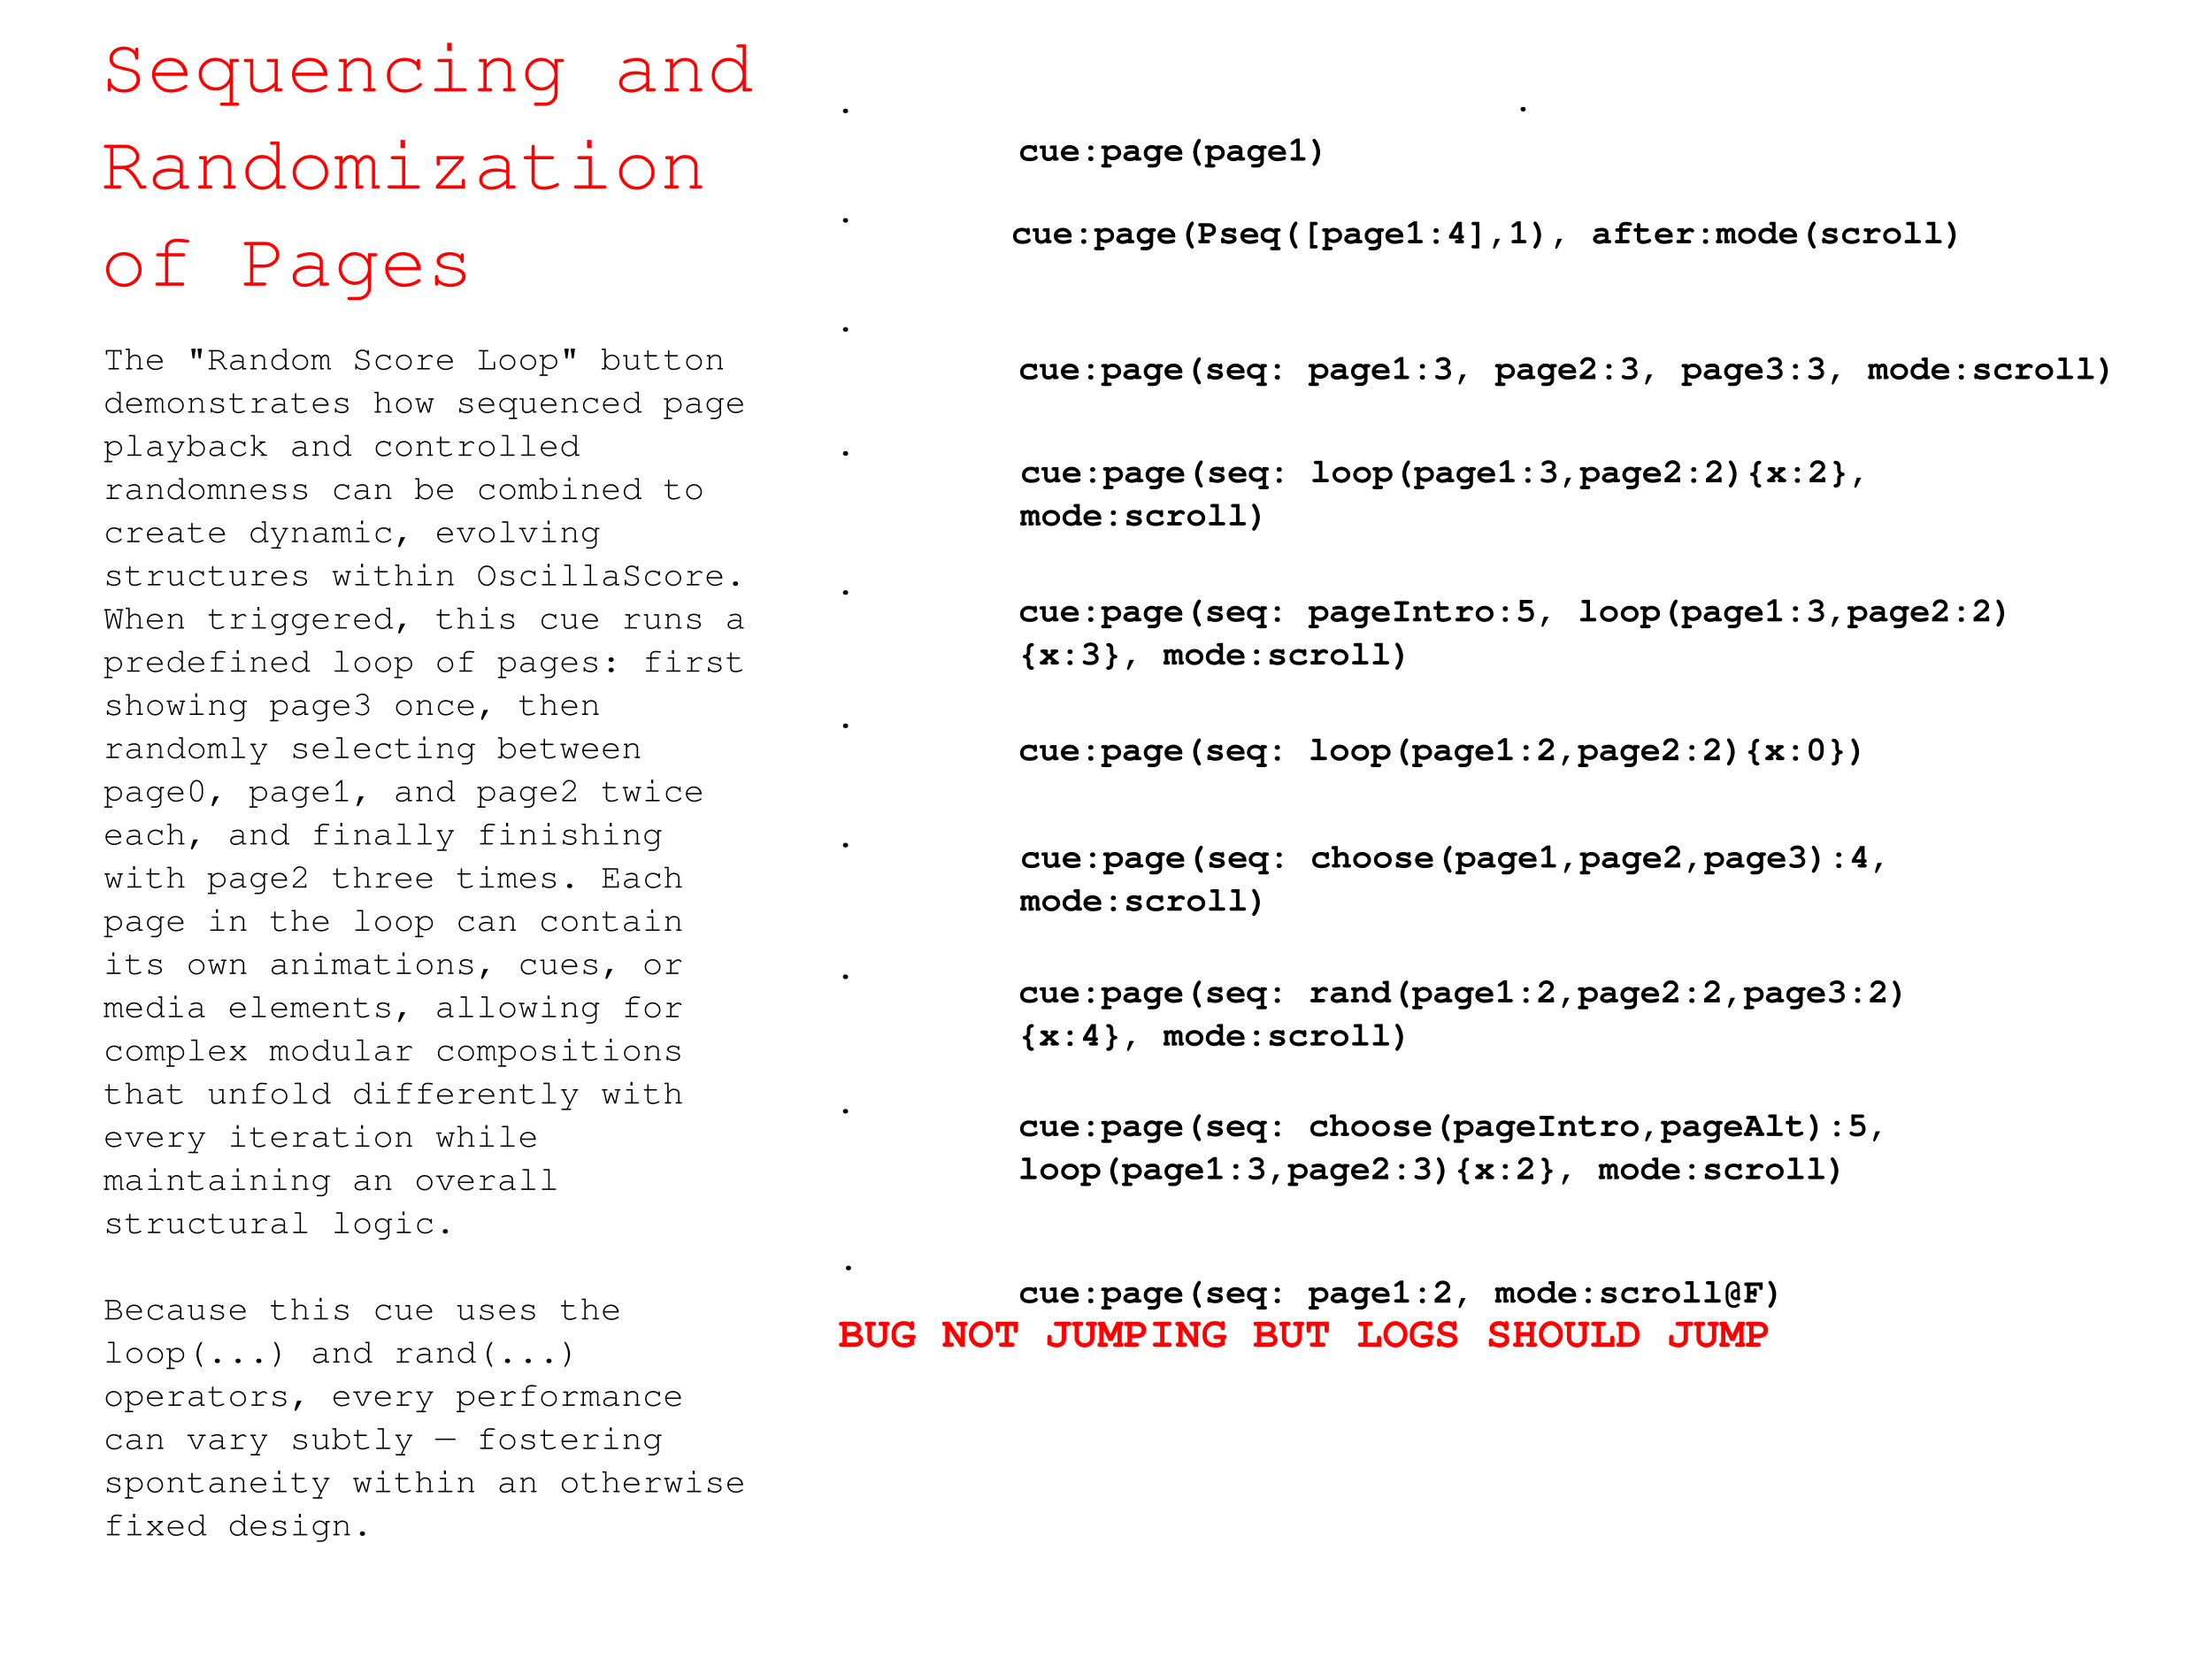
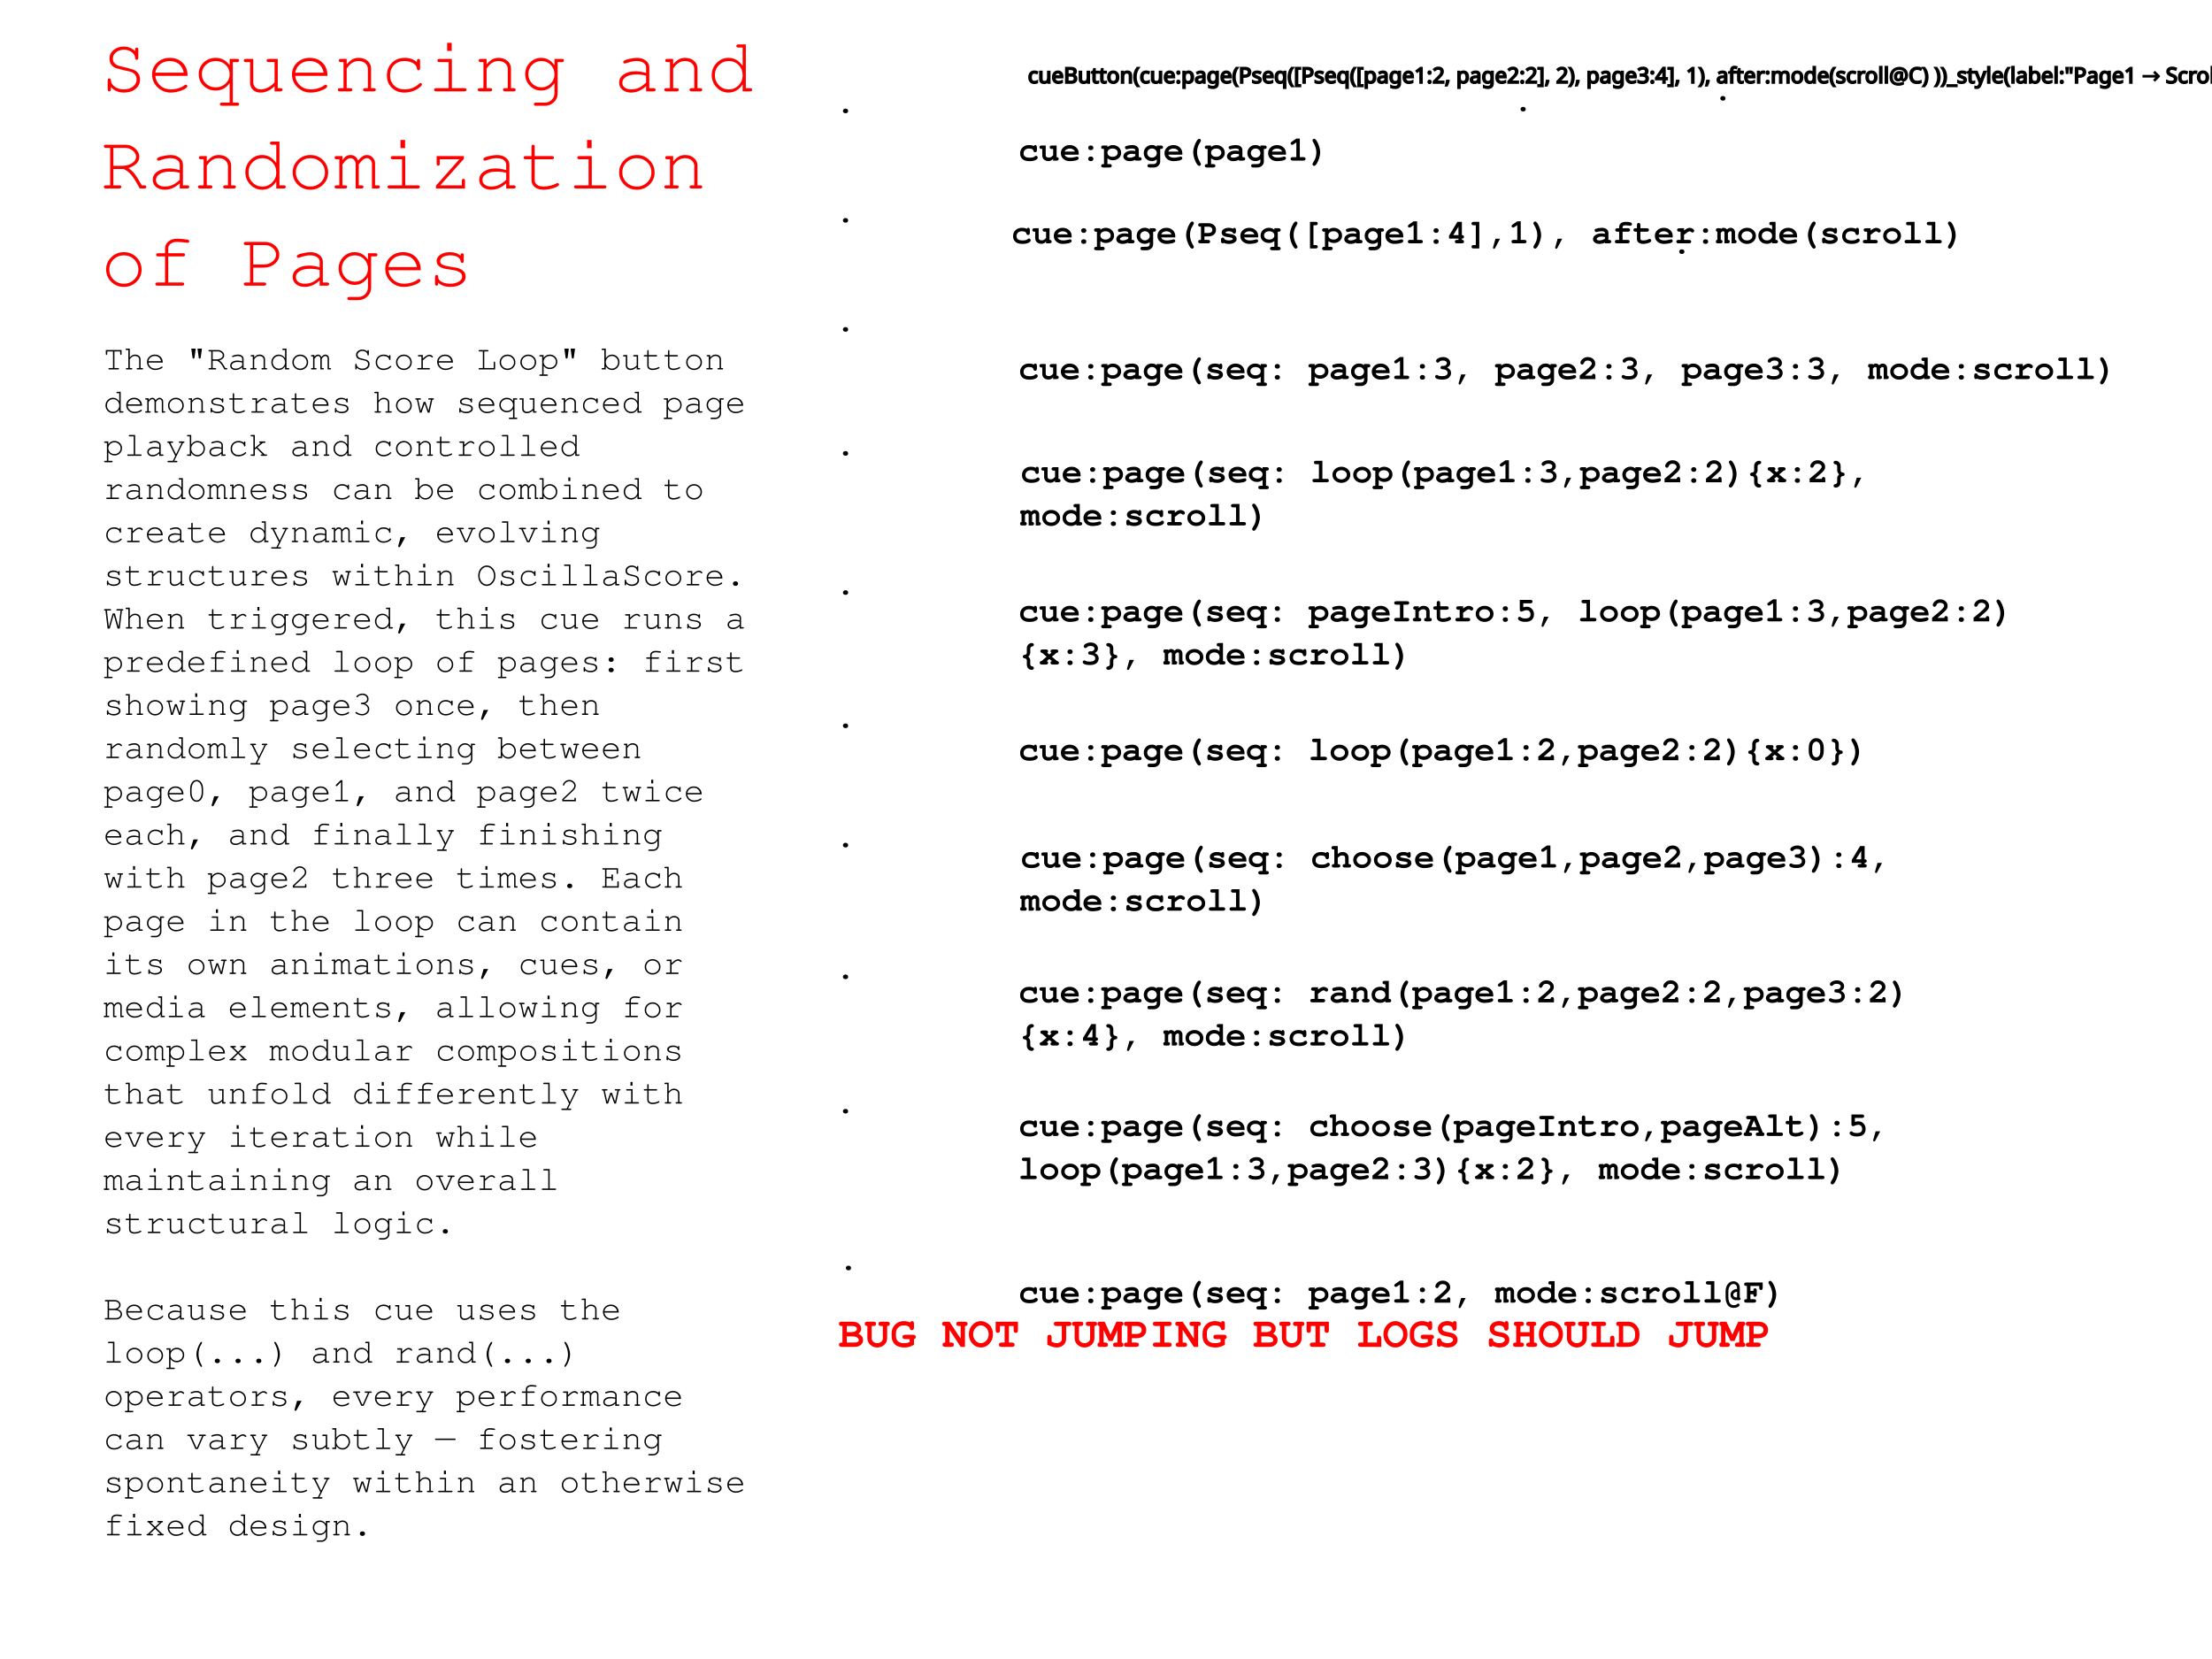
<svg xmlns="http://www.w3.org/2000/svg" viewBox="0 0 1366 1024" width="1366" height="1024" version="1.1" id="svg5125">
  <defs id="defs5129">
+     <rect x="925.231" y="94.68" width="16.779" height="23.97" id="rect55" />
    <rect x="2328.658" y="568.082" width="47.939" height="29.962" id="rect15" />
    <rect x="846.18" y="220.69" width="68.69" height="98.02" id="rect175180" />
    <rect x="880.436" y="416.731" width="34.256" height="194.452" id="rect175174" />
    <rect x="663.242" y="209.329" width="117.519" height="49.252" id="rect252081" />
  </defs>
  <text xml:space="preserve" style="font-style:normal;font-variant:normal;font-weight:bold;font-stretch:normal;font-size:192px;font-family:FreeMono;-inkscape-font-specification:'FreeMono Bold';fill:#808000" x="835.156" y="313.48" id="text300835">
    <tspan id="tspan300833" x="835.156" y="313.48" />
  </text>
  <text xml:space="preserve" style="font-style:normal;font-variant:normal;font-weight:normal;font-stretch:normal;font-size:21.333px;font-family:FreeMono;-inkscape-font-specification:FreeMono;white-space:pre;inline-size:399.259;display:inline;fill:#000000" x="-4091.221" y="183.203" id="text142319" transform="translate(4155.042,44.95397)">
    <tspan x="-4091.221" y="183.203" id="tspan50">The "Random Score Loop" button </tspan>
    <tspan x="-4091.221" y="209.87" id="tspan51">demonstrates how sequenced page </tspan>
    <tspan x="-4091.221" y="236.536" id="tspan54">playback and controlled </tspan>
-     <tspan x="-4091.221" y="263.203" id="tspan55">randomness can be combined to </tspan>
-     <tspan x="-4091.221" y="289.87" id="tspan56">create dynamic, evolving </tspan>
-     <tspan x="-4091.221" y="316.536" id="tspan57">structures within OscillaScore. </tspan>
-     <tspan x="-4091.221" y="343.203" id="tspan58">When triggered, this cue runs a </tspan>
-     <tspan x="-4091.221" y="369.87" id="tspan59">predefined loop of pages: first </tspan>
-     <tspan x="-4091.221" y="396.536" id="tspan60">showing page3 once, then </tspan>
-     <tspan x="-4091.221" y="423.203" id="tspan61">randomly selecting between </tspan>
-     <tspan x="-4091.221" y="449.869" id="tspan62">page0, page1, and page2 twice </tspan>
-     <tspan x="-4091.221" y="476.536" id="tspan63">each, and finally finishing </tspan>
-     <tspan x="-4091.221" y="503.203" id="tspan64">with page2 three times. Each </tspan>
-     <tspan x="-4091.221" y="529.869" id="tspan65">page in the loop can contain </tspan>
-     <tspan x="-4091.221" y="556.536" id="tspan66">its own animations, cues, or </tspan>
-     <tspan x="-4091.221" y="583.202" id="tspan67">media elements, allowing for </tspan>
-     <tspan x="-4091.221" y="609.869" id="tspan68">complex modular compositions </tspan>
-     <tspan x="-4091.221" y="636.536" id="tspan69">that unfold differently with </tspan>
-     <tspan x="-4091.221" y="663.202" id="tspan70">every iteration while </tspan>
-     <tspan x="-4091.221" y="689.869" id="tspan71">maintaining an overall </tspan>
-     <tspan x="-4091.221" y="716.536" id="tspan72">structural logic.
+     <tspan x="-4091.221" y="263.203" id="tspan57">randomness can be combined to </tspan>
+     <tspan x="-4091.221" y="289.87" id="tspan58">create dynamic, evolving </tspan>
+     <tspan x="-4091.221" y="316.536" id="tspan59">structures within OscillaScore. </tspan>
+     <tspan x="-4091.221" y="343.203" id="tspan60">When triggered, this cue runs a </tspan>
+     <tspan x="-4091.221" y="369.87" id="tspan61">predefined loop of pages: first </tspan>
+     <tspan x="-4091.221" y="396.536" id="tspan62">showing page3 once, then </tspan>
+     <tspan x="-4091.221" y="423.203" id="tspan63">randomly selecting between </tspan>
+     <tspan x="-4091.221" y="449.869" id="tspan64">page0, page1, and page2 twice </tspan>
+     <tspan x="-4091.221" y="476.536" id="tspan65">each, and finally finishing </tspan>
+     <tspan x="-4091.221" y="503.203" id="tspan66">with page2 three times. Each </tspan>
+     <tspan x="-4091.221" y="529.869" id="tspan67">page in the loop can contain </tspan>
+     <tspan x="-4091.221" y="556.536" id="tspan68">its own animations, cues, or </tspan>
+     <tspan x="-4091.221" y="583.202" id="tspan69">media elements, allowing for </tspan>
+     <tspan x="-4091.221" y="609.869" id="tspan70">complex modular compositions </tspan>
+     <tspan x="-4091.221" y="636.536" id="tspan71">that unfold differently with </tspan>
+     <tspan x="-4091.221" y="663.202" id="tspan72">every iteration while </tspan>
+     <tspan x="-4091.221" y="689.869" id="tspan73">maintaining an overall </tspan>
+     <tspan x="-4091.221" y="716.536" id="tspan74">structural logic.
</tspan>
-     <tspan x="-4091.221" y="743.202" id="tspan73">
+     <tspan x="-4091.221" y="743.202" id="tspan75">
</tspan>
-     <tspan x="-4091.221" y="769.869" id="tspan74">Because this cue uses the </tspan>
-     <tspan x="-4091.221" y="796.535" id="tspan75">loop(...) and rand(...) </tspan>
-     <tspan x="-4091.221" y="823.202" id="tspan76">operators, every performance </tspan>
-     <tspan x="-4091.221" y="849.869" id="tspan77">can vary subtly — fostering </tspan>
-     <tspan x="-4091.221" y="876.535" id="tspan78">spontaneity within an otherwise </tspan>
-     <tspan x="-4091.221" y="903.202" id="tspan79">fixed design.</tspan>
+     <tspan x="-4091.221" y="769.869" id="tspan76">Because this cue uses the </tspan>
+     <tspan x="-4091.221" y="796.535" id="tspan77">loop(...) and rand(...) </tspan>
+     <tspan x="-4091.221" y="823.202" id="tspan78">operators, every performance </tspan>
+     <tspan x="-4091.221" y="849.869" id="tspan79">can vary subtly — fostering </tspan>
+     <tspan x="-4091.221" y="876.535" id="tspan80">spontaneity within an otherwise </tspan>
+     <tspan x="-4091.221" y="903.202" id="tspan81">fixed design.</tspan>
  </text>
  <text xml:space="preserve" style="font-style:normal;font-variant:normal;font-weight:normal;font-stretch:normal;font-size:48px;font-family:FreeMono;-inkscape-font-specification:FreeMono;fill:#000000" x="62.089" y="56.407" id="text142327">
    <tspan id="tspan142325" x="62.089" y="56.407" style="font-size:48px;fill:#ff0000">Sequencing and </tspan>
    <tspan x="62.089" y="116.407" style="font-size:48px;fill:#ff0000" id="tspan1">Randomization </tspan>
    <tspan x="62.089" y="176.407" style="font-size:48px;fill:#ff0000" id="tspan2">of Pages</tspan>
  </text>
  <g id="g740458" transform="matrix(0.3448973,0,0,2.037153,-2679.599,-1126.073)" style="display:inline" />
  <text xml:space="preserve" id="text175172" style="font-size:48px;font-family:FreeMono;-inkscape-font-specification:FreeMono;white-space:pre;shape-inside:url(#rect175174);display:inline;fill:#ff0000" />
  <text xml:space="preserve" id="text175178" style="font-size:48px;font-family:FreeMono;-inkscape-font-specification:FreeMono;white-space:pre;shape-inside:url(#rect175180);display:inline;fill:#ff0000" />
  <text xml:space="preserve" style="font-weight:bold;font-size:21.333px;font-family:FreeMono;-inkscape-font-specification:'FreeMono Bold';text-align:start;writing-mode:lr-tb;direction:ltr;text-anchor:start;display:inline;fill:#000000" x="515.755" y="137.174" id="cueButton(cue:page(Pseq([page1:4],1), after:nav(scroll)))_style(label:&quot;Page1 → Scroll&quot;, color:&quot;skyblue&quot;)&#10;&#10;">
    <tspan id="tspan944" x="515.755" y="137.174">.</tspan>
    <tspan x="515.755" y="163.84" id="tspan946" />
    <tspan x="515.755" y="190.507" id="tspan947" />
  </text>
-   <text xml:space="preserve" style="font-weight:bold;font-size:21.333px;font-family:FreeMono;-inkscape-font-specification:'FreeMono Bold';text-align:start;writing-mode:lr-tb;direction:ltr;text-anchor:start;display:inline;fill:#000000" x="934.2" y="68.496" id="cueButton(cue:page(Pseq([page1:4],1), after:nav(scroll@F)))_style(label:&quot;Page1 → Scroll@F&quot;, color:&quot;skyblue&quot;)&#10;&#10;-6">
+   <text xml:space="preserve" style="font-weight:bold;font-size:21.333px;font-family:FreeMono;-inkscape-font-specification:'FreeMono Bold';text-align:start;writing-mode:lr-tb;direction:ltr;text-anchor:start;display:inline;fill:#000000" x="934.2" y="68.496" id="cueButton(cue:page(Pseq([page1:4],1), after:nav(scroll)))_style(label:&quot;Page1 → Scroll&quot;, color:&quot;skyblue&quot;)&#10;&#10;-6">
    <tspan id="tspan944-7" x="934.2" y="68.496">.</tspan>
    <tspan x="934.2" y="95.163" id="tspan946-5" />
    <tspan x="934.2" y="121.829" id="tspan947-3" />
  </text>
  <text xml:space="preserve" style="font-weight:bold;font-size:21.333px;font-family:FreeMono;-inkscape-font-specification:'FreeMono Bold';text-align:start;writing-mode:lr-tb;direction:ltr;text-anchor:start;display:inline;fill:#000000" x="515.755" y="204.524" id="cueButton(cue:page(seq: page1:3, page2:3, page3:3, mode:scroll))_style(label:&quot;Page1→2→3&quot;,color:&quot;green&quot;)&#10;">
    <tspan id="tspan948" x="515.755" y="204.524">.</tspan>
    <tspan x="515.755" y="231.191" id="tspan949" />
  </text>
  <text xml:space="preserve" style="font-weight:bold;font-size:21.333px;font-family:FreeMono;-inkscape-font-specification:'FreeMono Bold';text-align:start;writing-mode:lr-tb;direction:ltr;text-anchor:start;display:inline;fill:#000000" x="515.755" y="281.085" id="cueButton(cue:page(seq: loop(page1:3,page2:2){x:2}, mode:scroll))_style(label:&quot;Loop 1↔2 ×2&quot;,color:&quot;orange&quot;)&#10;">
    <tspan id="tspan950" x="515.755" y="281.085">.</tspan>
    <tspan x="515.755" y="307.752" id="tspan951" />
  </text>
  <text xml:space="preserve" style="font-weight:bold;font-size:21.333px;font-family:FreeMono;-inkscape-font-specification:'FreeMono Bold';text-align:start;writing-mode:lr-tb;direction:ltr;text-anchor:start;display:inline;fill:#000000" x="515.755" y="367.017" id="cueButton(cue:page(seq: pageIntro:5, loop(page1:3,page2:2){x:3}, mode:scroll))_style(label:&quot;Intro + Loop3×&quot;,color:&quot;violet&quot;)&#10;">
    <tspan id="tspan952" x="515.755" y="367.017">.</tspan>
    <tspan x="515.755" y="393.684" id="tspan953" />
  </text>
  <text xml:space="preserve" style="font-weight:bold;font-size:21.333px;font-family:FreeMono;-inkscape-font-specification:'FreeMono Bold';text-align:start;writing-mode:lr-tb;direction:ltr;text-anchor:start;display:inline;fill:#000000" x="515.755" y="449.3" id="cueButton(cue:page(seq: loop(page1:2,page2:2){x:0}))_style(label:&quot;∞ Loop 1↔2&quot;,color:&quot;red&quot;)&#10;">
    <tspan id="tspan954" x="515.755" y="449.3">.</tspan>
    <tspan x="515.755" y="475.966" id="tspan955" />
  </text>
  <text xml:space="preserve" style="font-weight:bold;font-size:21.333px;font-family:FreeMono;-inkscape-font-specification:'FreeMono Bold';text-align:start;writing-mode:lr-tb;direction:ltr;text-anchor:start;display:inline;fill:#000000" x="515.755" y="522.988" id="cueButton(cue:page(seq: choose(page1,page2,page3):4, mode:scroll))_style(label:&quot;Random 1/2/3&quot;,color:&quot;yellowgreen&quot;)&#10;">
    <tspan id="tspan956" x="515.755" y="522.988">.</tspan>
    <tspan x="515.755" y="549.655" id="tspan957" />
  </text>
  <text xml:space="preserve" style="font-weight:bold;font-size:21.333px;font-family:FreeMono;-inkscape-font-specification:'FreeMono Bold';text-align:start;writing-mode:lr-tb;direction:ltr;text-anchor:start;display:inline;fill:#000000" x="515.755" y="604.315" id="cueButton(cue:page(seq: rand(page1:2,page2:2,page3:2){x:4}, mode:scroll))_style(label:&quot;Rand Loop 4×&quot;,color:&quot;deepskyblue&quot;)">
    <tspan id="tspan958" x="515.755" y="604.315">.</tspan>
    <tspan x="515.755" y="630.981" id="tspan959" />
  </text>
  <text xml:space="preserve" style="font-weight:bold;font-size:21.333px;font-family:FreeMono;-inkscape-font-specification:'FreeMono Bold';text-align:start;writing-mode:lr-tb;direction:ltr;text-anchor:start;display:inline;fill:#000000" x="515.755" y="687.316" id="cueButton(cue:page(seq: choose(pageIntro,pageAlt):5, loop(page1:3,page2:3){x:2}, mode:scroll))_style(label:&quot;Choose + Loop&quot;,color:&quot;magenta&quot;)&#10;">
    <tspan id="tspan960" x="515.755" y="687.316">.</tspan>
    <tspan x="515.755" y="713.982" id="tspan961" />
  </text>
  <text xml:space="preserve" style="font-weight:bold;font-size:21.333px;font-family:FreeMono;-inkscape-font-specification:'FreeMono Bold';text-align:start;writing-mode:lr-tb;direction:ltr;text-anchor:start;display:inline;fill:#000000" x="515.755" y="69.596" id="text17">
    <tspan id="tspan966" x="515.755" y="69.596">.</tspan>
  </text>
  <text xml:space="preserve" style="font-weight:bold;font-size:33.615px;font-family:FreeMono;-inkscape-font-specification:'FreeMono Bold';text-align:start;writing-mode:lr-tb;direction:ltr;text-anchor:start;fill:#000000;stroke-width:1.801" x="45.24" y="624.427" id="cueGroup(mainMenu)" transform="scale(0.5697374,1.755195)">
    <tspan id="tspan1-7" x="45.24" y="624.427" style="stroke-width:1.801">cueGroup(mainMenu)</tspan>
    <tspan x="45.24" y="666.446" id="tspan2-5" style="stroke-width:1.801" />
  </text>
  <text xml:space="preserve" style="font-weight:bold;font-size:21.333px;font-family:FreeMono;-inkscape-font-specification:'FreeMono Bold';text-align:start;writing-mode:lr-tb;direction:ltr;text-anchor:start;fill:#000000" x="628.814" y="99.18" id="text3">
    <tspan id="tspan3" x="628.814" y="99.18">cue:page(page1)</tspan>
  </text>
  <text xml:space="preserve" style="font-weight:bold;font-size:21.333px;font-family:FreeMono;-inkscape-font-specification:'FreeMono Bold';text-align:start;writing-mode:lr-tb;direction:ltr;text-anchor:start;fill:#000000" x="598.851" y="123.612" id="text4">
    <tspan id="tspan4" x="598.851" y="123.612" />
    <tspan x="598.851" y="150.279" id="tspan52">  cue:page(Pseq([page1:4],1), after:mode(scroll)</tspan>
    <tspan x="598.851" y="176.945" id="tspan53" />
    <tspan x="598.851" y="203.612" id="tspan5" />
  </text>
  <text xml:space="preserve" style="font-weight:bold;font-size:21.333px;font-family:FreeMono;-inkscape-font-specification:'FreeMono Bold';text-align:start;writing-mode:lr-tb;direction:ltr;text-anchor:start;fill:#000000" x="628.814" y="234.108" id="text6">
    <tspan id="tspan6" x="628.814" y="234.108">cue:page(seq: page1:3, page2:3, page3:3, mode:scroll)</tspan>
  </text>
  <text xml:space="preserve" style="font-weight:bold;font-size:21.333px;font-family:FreeMono;-inkscape-font-specification:'FreeMono Bold';text-align:start;writing-mode:lr-tb;direction:ltr;text-anchor:start;fill:#000000" x="629.966" y="297.837" id="text7">
    <tspan id="tspan7" x="629.966" y="297.837">cue:page(seq: loop(page1:3,page2:2){x:2}, </tspan>
    <tspan x="629.966" y="324.504" id="tspan14">mode:scroll)</tspan>
  </text>
  <text xml:space="preserve" style="font-weight:bold;font-size:21.333px;font-family:FreeMono;-inkscape-font-specification:'FreeMono Bold';text-align:start;writing-mode:lr-tb;direction:ltr;text-anchor:start;fill:#000000" x="628.814" y="383.716" id="text8">
    <tspan id="tspan8" x="628.814" y="383.716">cue:page(seq: pageIntro:5, loop(page1:3,page2:2)</tspan>
    <tspan x="628.814" y="410.383" id="tspan15">{x:3}, mode:scroll)</tspan>
  </text>
  <text xml:space="preserve" style="font-weight:bold;font-size:21.333px;font-family:FreeMono;-inkscape-font-specification:'FreeMono Bold';text-align:start;writing-mode:lr-tb;direction:ltr;text-anchor:start;fill:#000000" x="628.814" y="469.459" id="text9">
    <tspan id="tspan9" x="628.814" y="469.459">cue:page(seq: loop(page1:2,page2:2){x:0})</tspan>
  </text>
  <text xml:space="preserve" style="font-weight:bold;font-size:21.333px;font-family:FreeMono;-inkscape-font-specification:'FreeMono Bold';text-align:start;writing-mode:lr-tb;direction:ltr;text-anchor:start;fill:#000000" x="629.966" y="535.74" id="text10">
    <tspan id="tspan10" x="629.966" y="535.74">cue:page(seq: choose(page1,page2,page3):4, </tspan>
    <tspan x="629.966" y="562.407" id="tspan20">mode:scroll)</tspan>
  </text>
  <text xml:space="preserve" style="font-weight:bold;font-size:21.333px;font-family:FreeMono;-inkscape-font-specification:'FreeMono Bold';text-align:start;writing-mode:lr-tb;direction:ltr;text-anchor:start;fill:#000000" x="628.814" y="619.013" id="text11">
    <tspan id="tspan11" x="628.814" y="619.013">cue:page(seq: rand(page1:2,page2:2,page3:2)</tspan>
    <tspan x="628.814" y="645.68" id="tspan19">{x:4}, mode:scroll)</tspan>
  </text>
  <text xml:space="preserve" style="font-weight:bold;font-size:21.333px;font-family:FreeMono;-inkscape-font-specification:'FreeMono Bold';text-align:start;writing-mode:lr-tb;direction:ltr;text-anchor:start;fill:#000000" x="628.814" y="701.502" id="text12">
    <tspan id="tspan12" x="628.814" y="701.502">cue:page(seq: choose(pageIntro,pageAlt):5, </tspan>
    <tspan x="628.814" y="728.169" id="tspan18">loop(page1:3,page2:3){x:2}, mode:scroll)</tspan>
  </text>
  <text xml:space="preserve" id="text15" style="font-weight:bold;font-size:21.333px;font-family:FreeMono;-inkscape-font-specification:'FreeMono Bold';text-align:start;writing-mode:lr-tb;direction:ltr;white-space:pre;shape-inside:url(#rect15);display:inline;fill:#000000" />
  <text xml:space="preserve" style="font-weight:bold;font-size:21.333px;font-family:FreeMono;-inkscape-font-specification:'FreeMono Bold';text-align:start;writing-mode:lr-tb;direction:ltr;text-anchor:start;fill:#000000" x="517.559" y="784.136" id="cueButton(cue:page(seq: page1:2, mode:scroll@F))_style(label:&quot;Page  to Scroll Marker&quot;,color:&quot;navy&quot;)">
    <tspan id="tspan22" x="517.559" y="784.136">.</tspan>
  </text>
  <text xml:space="preserve" style="font-weight:bold;font-size:21.333px;font-family:FreeMono;-inkscape-font-specification:'FreeMono Bold';text-align:start;writing-mode:lr-tb;direction:ltr;text-anchor:start;fill:#000000" x="628.814" y="804.441" id="text13">
    <tspan id="tspan13" x="628.814" y="804.441">cue:page(seq: page1:2, mode:scroll@F)</tspan>
  </text>
  <text xml:space="preserve" style="font-weight:bold;font-size:26.667px;font-family:FreeMono;-inkscape-font-specification:'FreeMono Bold';text-align:start;writing-mode:lr-tb;direction:ltr;text-anchor:start;fill:#ff0000" x="517.746" y="831.749" id="text48">
    <tspan id="tspan48" x="517.746" y="831.749">BUG NOT JUMPING BUT LOGS SHOULD JUMP</tspan>
    <tspan x="517.746" y="865.083" id="tspan49" />
  </text>
+   <g id="svg5125-2" transform="translate(98.00003,88)">
+     <text xml:space="preserve" style="font-weight:bold;font-size:21.333px;font-family:FreeMono;-inkscape-font-specification:'FreeMono Bold';text-align:start;writing-mode:lr-tb;direction:ltr;text-anchor:start;display:inline;fill:#000000" x="934.2" y="68.496" id="cueButton(cue:page(Pseq([page1:4],1), after:nav(scroll@F)))_style(label:&quot;Page1 → Scroll@F&quot;, color:&quot;skyblue&quot;)&#10;&#10;-6">
+       <tspan id="tspan944-7-7" x="934.2" y="68.496">.</tspan>
+       <tspan x="934.2" y="95.163" id="tspan946-5-0" />
+       <tspan x="934.2" y="121.829" id="tspan947-3-9" />
+     </text>
+   </g>
+   <g id="svg5125-0" transform="matrix(7.273332,0,0,1,-5733.987,-37.03709)">
+     <text xml:space="preserve" transform="matrix(0.1374886,0,0,1,806.4176,-28.64088)" id="text55" style="font-weight:300;font-size:16px;font-family:Antonio;-inkscape-font-specification:'Antonio Light';text-align:start;letter-spacing:0px;writing-mode:lr-tb;direction:ltr;white-space:pre;shape-inside:url(#rect55);display:inline;fill:#000000;stroke:#000000" />
+     <g id="svg5125-9" transform="matrix(0.1374886,0,0,1,805.3178,30.35912)">
+       <text xml:space="preserve" style="font-weight:bold;font-size:21.333px;font-family:FreeMono;-inkscape-font-specification:'FreeMono Bold';text-align:start;writing-mode:lr-tb;direction:ltr;text-anchor:start;display:inline;fill:#000000" x="934.2" y="68.496" id="cueButton(cue:page(Pseq([page1:4],1), after:nav(scroll@F)))_style(label:&quot;Page1 → Scroll@F&quot;, color:&quot;skyblue&quot;)&#10;&#10;-6-22">
+         <tspan id="tspan944-7-8" x="934.2" y="68.496">.</tspan>
+         <tspan x="934.2" y="95.163" id="tspan946-5-9" />
+         <tspan x="934.2" y="121.829" id="tspan947-3-7" />
+       </text>
+     </g>
+   </g>
+   <text xml:space="preserve" style="font-weight:300;font-size:13.333px;font-family:Antonio;-inkscape-font-specification:'Antonio Light';text-align:start;letter-spacing:0px;writing-mode:lr-tb;direction:ltr;text-anchor:start;white-space:pre;inline-size:704.154;display:inline;fill:#000000;stroke:#000000" x="938.983" y="109.322" id="cueButton(cue:page(Pseq([Pseq([page1:2, page2:2], 2), page3:4], 1), after:mode(scrollPaused@C) ))_style(label:&quot;Page1 → Scroll@F&quot;, color:&quot;yellow&quot;)&#10;" transform="translate(-304.2373,-58.05085)">
+     <tspan x="938.983" y="109.322" id="tspan82">cueButton(cue:page(Pseq([Pseq([page1:2, page2:2], 2), page3:4], 1), after:mode(scroll@C) ))_style(label:"Page1 → Scroll@F", color:"yellow")
+ </tspan>
+   </text>
</svg>
